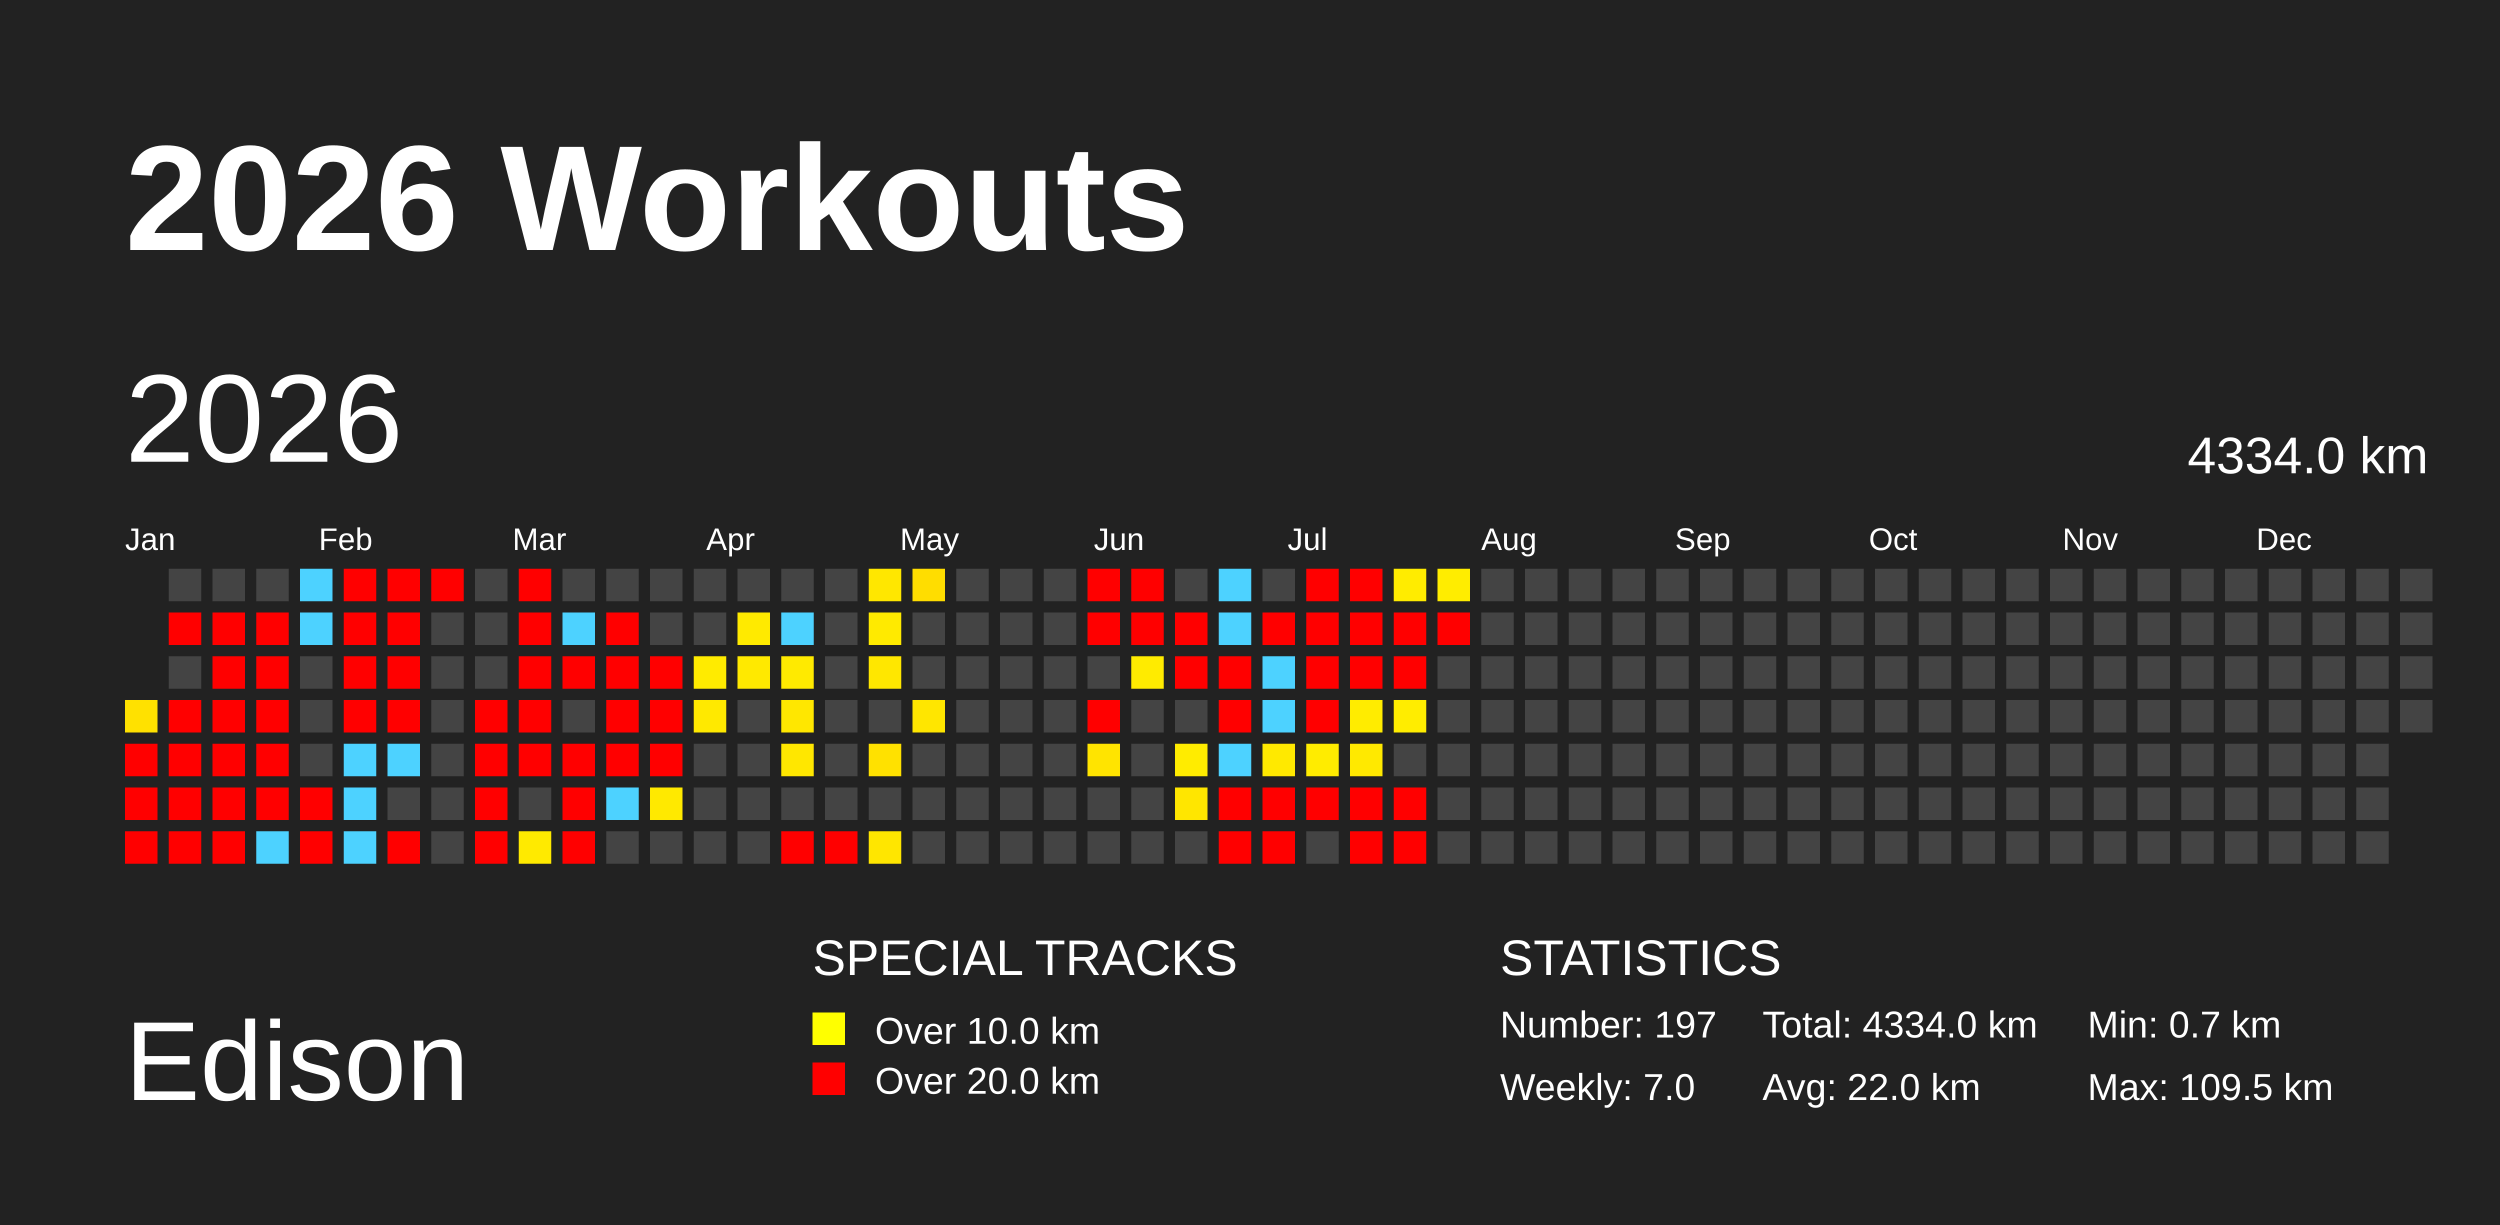
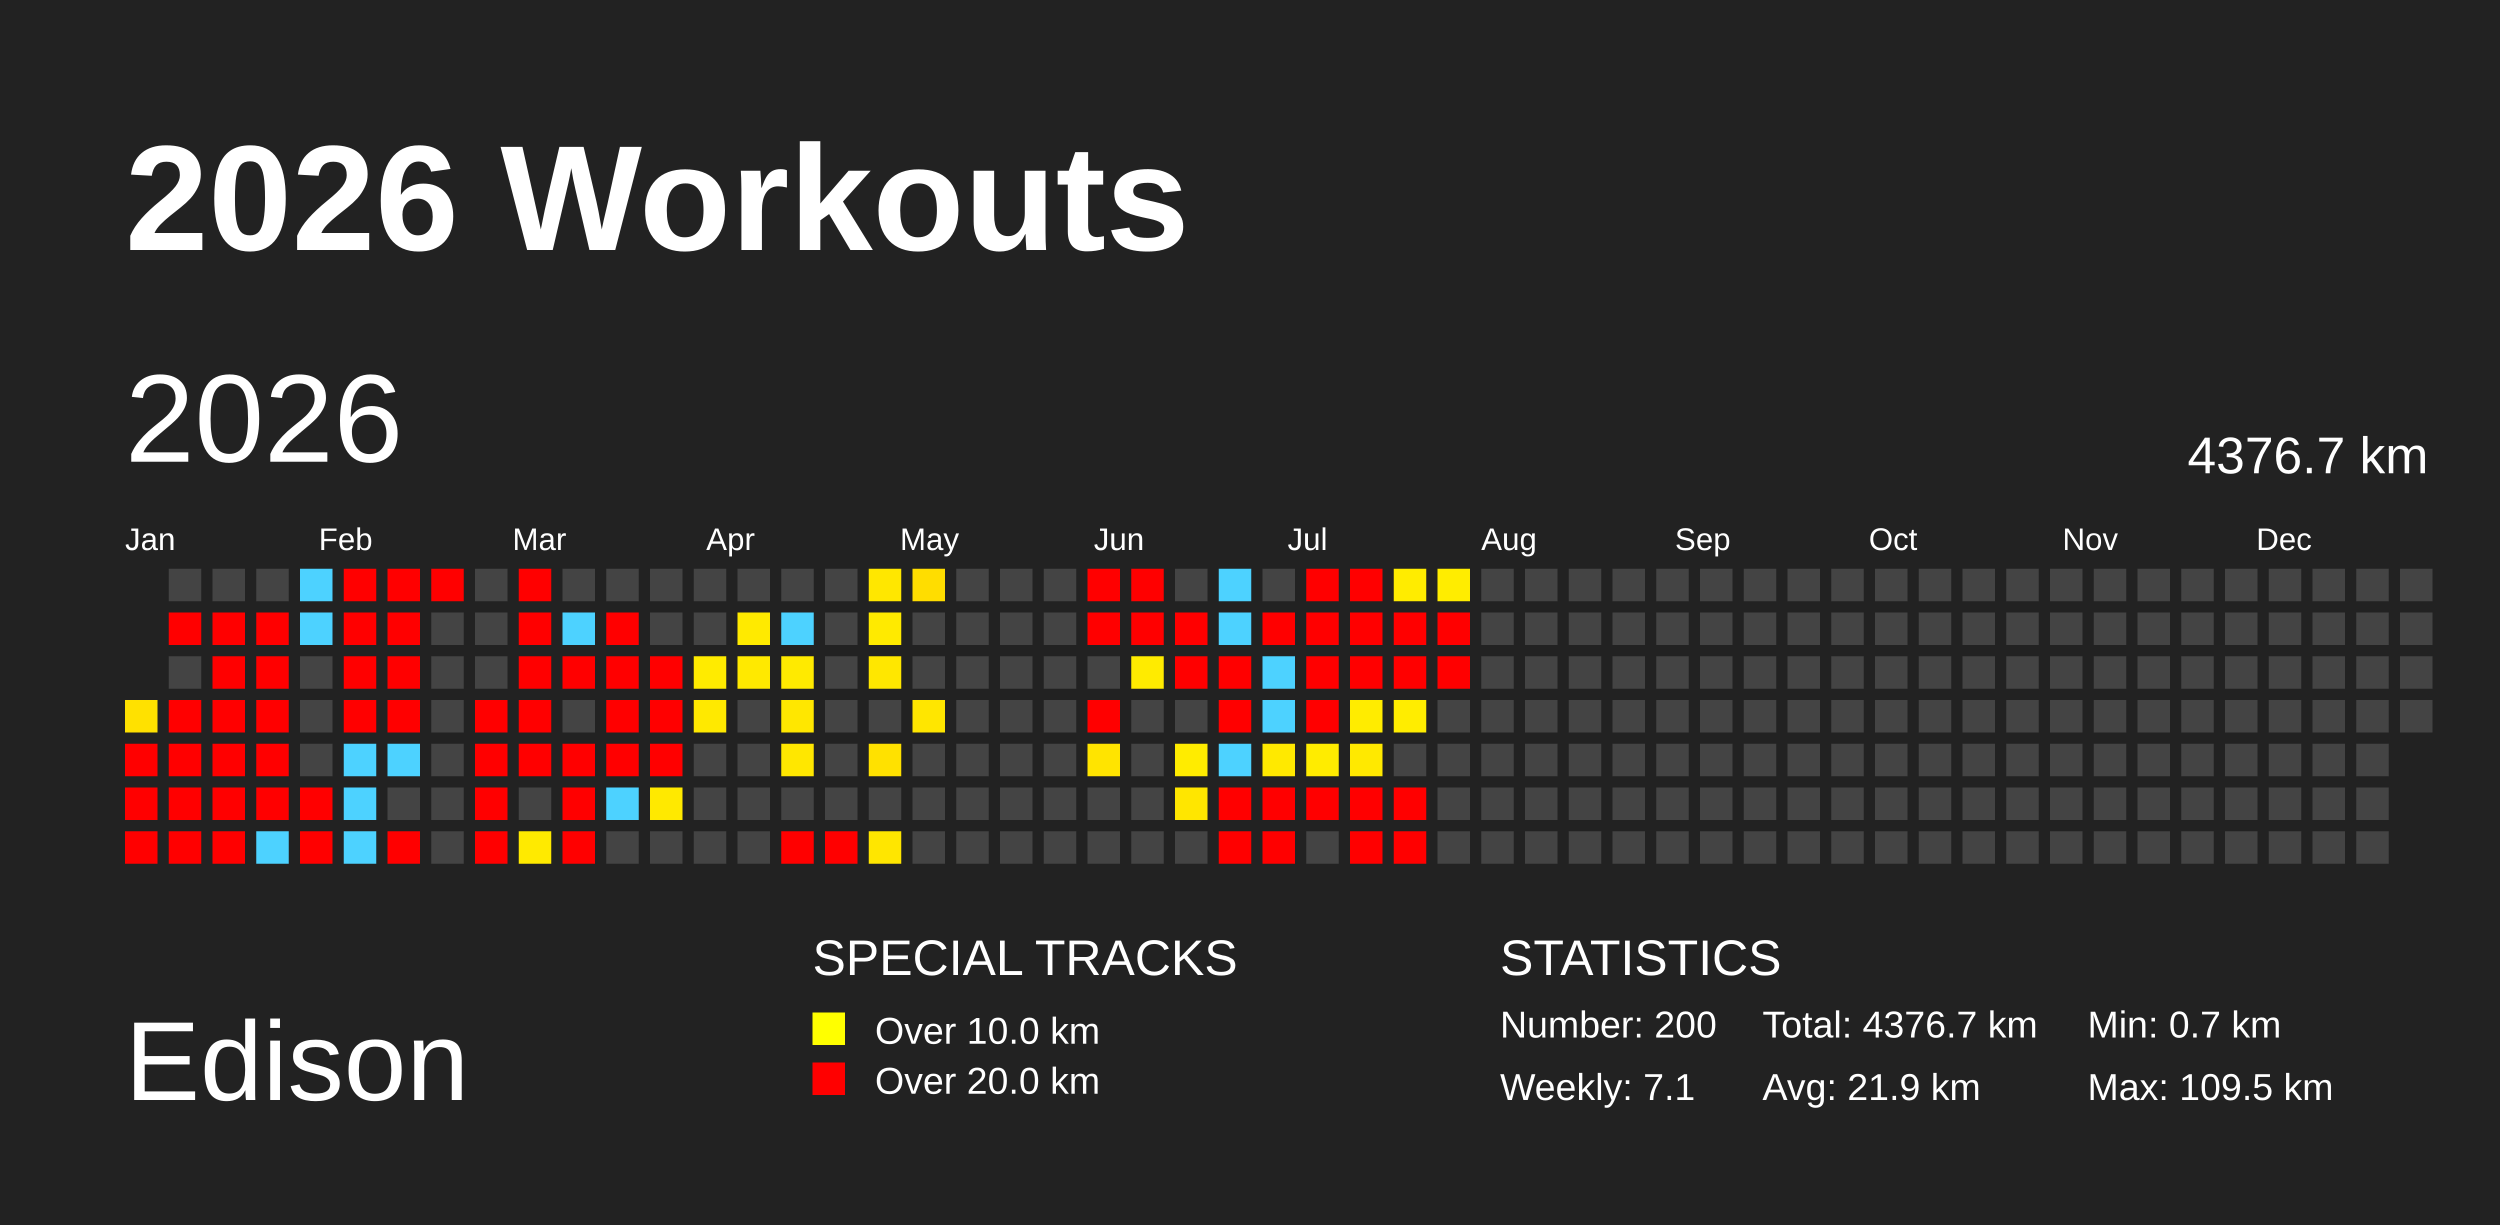
<svg xmlns="http://www.w3.org/2000/svg" baseProfile="full" height="98mm" version="1.1" viewBox="0,0,200,98" width="200mm">
  <defs />
  <rect fill="#222222" height="98" width="200" x="0" y="0" />
  <text fill="#FFFFFF" style="font-size:12px; font-family:Arial; font-weight:bold;" x="10" y="20">2026 Workouts</text>
  <text fill="#FFFFFF" style="font-size:9px; font-family:Arial" x="10" y="88">Edison</text>
  <text fill="#FFFFFF" style="font-size:4px; font-family:Arial" x="65" y="78">SPECIAL TRACKS</text>
  <rect fill="yellow" height="2.6" width="2.6" x="65" y="81" />
  <text fill="#FFFFFF" style="font-size:3px; font-family:Arial" x="70" y="83.5">Over 10.0 km</text>
  <rect fill="red" height="2.6" width="2.6" x="65" y="85" />
  <text fill="#FFFFFF" style="font-size:3px; font-family:Arial" x="70" y="87.5">Over 20.0 km</text>
  <text fill="#FFFFFF" style="font-size:4px; font-family:Arial" x="120" y="78">STATISTICS</text>
-   <text fill="#FFFFFF" style="font-size:3px; font-family:Arial" x="120" y="83">Number: 197</text>
-   <text fill="#FFFFFF" style="font-size:3px; font-family:Arial" x="120" y="88">Weekly: 7.0</text>
-   <text fill="#FFFFFF" style="font-size:3px; font-family:Arial" x="141" y="83">Total: 4334.0 km</text>
-   <text fill="#FFFFFF" style="font-size:3px; font-family:Arial" x="141" y="88">Avg: 22.0 km</text>
+   <text fill="#FFFFFF" style="font-size:3px; font-family:Arial" x="120" y="83">Number: 200</text>
+   <text fill="#FFFFFF" style="font-size:3px; font-family:Arial" x="120" y="88">Weekly: 7.1</text>
+   <text fill="#FFFFFF" style="font-size:3px; font-family:Arial" x="141" y="83">Total: 4376.7 km</text>
+   <text fill="#FFFFFF" style="font-size:3px; font-family:Arial" x="141" y="88">Avg: 21.9 km</text>
  <text fill="#FFFFFF" style="font-size:3px; font-family:Arial" x="167" y="83">Min: 0.7 km</text>
  <text fill="#FFFFFF" style="font-size:3px; font-family:Arial" x="167" y="88">Max: 109.5 km</text>
  <text dominant-baseline="hanging" fill="#FFFFFF" style="font-size:10.0px; font-family:Arial;" x="10" y="30">2026</text>
-   <text dominant-baseline="hanging" fill="#FFFFFF" style="font-size:4.125px; font-family:Arial;" x="175" y="35">4334.0 km</text>
+   <text dominant-baseline="hanging" fill="#FFFFFF" style="font-size:4.125px; font-family:Arial;" x="175" y="35">4376.7 km</text>
  <text fill="#FFFFFF" style="font-size:2.5px; font-family:Arial" x="10.0" y="44">Jan</text>
  <text fill="#FFFFFF" style="font-size:2.5px; font-family:Arial" x="25.5" y="44">Feb</text>
  <text fill="#FFFFFF" style="font-size:2.5px; font-family:Arial" x="41.0" y="44">Mar</text>
  <text fill="#FFFFFF" style="font-size:2.5px; font-family:Arial" x="56.5" y="44">Apr</text>
  <text fill="#FFFFFF" style="font-size:2.5px; font-family:Arial" x="72.0" y="44">May</text>
  <text fill="#FFFFFF" style="font-size:2.5px; font-family:Arial" x="87.5" y="44">Jun</text>
  <text fill="#FFFFFF" style="font-size:2.5px; font-family:Arial" x="103.0" y="44">Jul</text>
  <text fill="#FFFFFF" style="font-size:2.5px; font-family:Arial" x="118.5" y="44">Aug</text>
  <text fill="#FFFFFF" style="font-size:2.5px; font-family:Arial" x="134.0" y="44">Sep</text>
  <text fill="#FFFFFF" style="font-size:2.5px; font-family:Arial" x="149.5" y="44">Oct</text>
  <text fill="#FFFFFF" style="font-size:2.5px; font-family:Arial" x="165.0" y="44">Nov</text>
  <text fill="#FFFFFF" style="font-size:2.5px; font-family:Arial" x="180.5" y="44">Dec</text>
  <rect fill="#ffe100" height="2.6" width="2.6" x="10.0" y="56.0" />
  <rect fill="red" height="2.6" width="2.6" x="10.0" y="59.5" />
  <rect fill="red" height="2.6" width="2.6" x="10.0" y="63.0" />
  <rect fill="red" height="2.6" width="2.6" x="10.0" y="66.5" />
  <rect fill="#444444" height="2.6" width="2.6" x="13.5" y="45.5" />
  <rect fill="red" height="2.6" width="2.6" x="13.5" y="49.0" />
  <rect fill="#444444" height="2.6" width="2.6" x="13.5" y="52.5" />
  <rect fill="red" height="2.6" width="2.6" x="13.5" y="56.0" />
  <rect fill="red" height="2.6" width="2.6" x="13.5" y="59.5" />
  <rect fill="red" height="2.6" width="2.6" x="13.5" y="63.0" />
  <rect fill="red" height="2.6" width="2.6" x="13.5" y="66.5" />
  <rect fill="#444444" height="2.6" width="2.6" x="17.0" y="45.5" />
  <rect fill="red" height="2.6" width="2.6" x="17.0" y="49.0" />
  <rect fill="red" height="2.6" width="2.6" x="17.0" y="52.5" />
  <rect fill="red" height="2.6" width="2.6" x="17.0" y="56.0" />
  <rect fill="red" height="2.6" width="2.6" x="17.0" y="59.5" />
  <rect fill="red" height="2.6" width="2.6" x="17.0" y="63.0" />
  <rect fill="red" height="2.6" width="2.6" x="17.0" y="66.5" />
  <rect fill="#444444" height="2.6" width="2.6" x="20.5" y="45.5" />
  <rect fill="red" height="2.6" width="2.6" x="20.5" y="49.0" />
  <rect fill="red" height="2.6" width="2.6" x="20.5" y="52.5" />
  <rect fill="red" height="2.6" width="2.6" x="20.5" y="56.0" />
  <rect fill="red" height="2.6" width="2.6" x="20.5" y="59.5" />
  <rect fill="red" height="2.6" width="2.6" x="20.5" y="63.0" />
  <rect fill="#4dd2ff" height="2.6" width="2.6" x="20.5" y="66.5" />
  <rect fill="#4dd2ff" height="2.6" width="2.6" x="24.0" y="45.5" />
  <rect fill="#4dd2ff" height="2.6" width="2.6" x="24.0" y="49.0" />
  <rect fill="#444444" height="2.6" width="2.6" x="24.0" y="52.5" />
  <rect fill="#444444" height="2.6" width="2.6" x="24.0" y="56.0" />
  <rect fill="#444444" height="2.6" width="2.6" x="24.0" y="59.5" />
  <rect fill="red" height="2.6" width="2.6" x="24.0" y="63.0" />
  <rect fill="red" height="2.6" width="2.6" x="24.0" y="66.5" />
  <rect fill="red" height="2.6" width="2.6" x="27.5" y="45.5" />
  <rect fill="red" height="2.6" width="2.6" x="27.5" y="49.0" />
  <rect fill="red" height="2.6" width="2.6" x="27.5" y="52.5" />
  <rect fill="red" height="2.6" width="2.6" x="27.5" y="56.0" />
  <rect fill="#4dd2ff" height="2.6" width="2.6" x="27.5" y="59.5" />
  <rect fill="#4dd2ff" height="2.6" width="2.6" x="27.5" y="63.0" />
  <rect fill="#4dd2ff" height="2.6" width="2.6" x="27.5" y="66.5" />
  <rect fill="red" height="2.6" width="2.6" x="31.0" y="45.5" />
  <rect fill="red" height="2.6" width="2.6" x="31.0" y="49.0" />
  <rect fill="red" height="2.6" width="2.6" x="31.0" y="52.5" />
  <rect fill="red" height="2.6" width="2.6" x="31.0" y="56.0" />
  <rect fill="#4dd2ff" height="2.6" width="2.6" x="31.0" y="59.5" />
  <rect fill="#444444" height="2.6" width="2.6" x="31.0" y="63.0" />
  <rect fill="red" height="2.6" width="2.6" x="31.0" y="66.5" />
  <rect fill="red" height="2.6" width="2.6" x="34.5" y="45.5" />
  <rect fill="#444444" height="2.6" width="2.6" x="34.5" y="49.0" />
  <rect fill="#444444" height="2.6" width="2.6" x="34.5" y="52.5" />
  <rect fill="#444444" height="2.6" width="2.6" x="34.5" y="56.0" />
  <rect fill="#444444" height="2.6" width="2.6" x="34.5" y="59.5" />
  <rect fill="#444444" height="2.6" width="2.6" x="34.5" y="63.0" />
  <rect fill="#444444" height="2.6" width="2.6" x="34.5" y="66.5" />
  <rect fill="#444444" height="2.6" width="2.6" x="38.0" y="45.5" />
  <rect fill="#444444" height="2.6" width="2.6" x="38.0" y="49.0" />
  <rect fill="#444444" height="2.6" width="2.6" x="38.0" y="52.5" />
  <rect fill="red" height="2.6" width="2.6" x="38.0" y="56.0" />
  <rect fill="red" height="2.6" width="2.6" x="38.0" y="59.5" />
  <rect fill="red" height="2.6" width="2.6" x="38.0" y="63.0" />
  <rect fill="red" height="2.6" width="2.6" x="38.0" y="66.5" />
  <rect fill="red" height="2.6" width="2.6" x="41.5" y="45.5" />
  <rect fill="red" height="2.6" width="2.6" x="41.5" y="49.0" />
  <rect fill="red" height="2.6" width="2.6" x="41.5" y="52.5" />
  <rect fill="red" height="2.6" width="2.6" x="41.5" y="56.0" />
  <rect fill="red" height="2.6" width="2.6" x="41.5" y="59.5" />
  <rect fill="#444444" height="2.6" width="2.6" x="41.5" y="63.0" />
  <rect fill="#ffea00" height="2.6" width="2.6" x="41.5" y="66.5" />
  <rect fill="#444444" height="2.6" width="2.6" x="45.0" y="45.5" />
  <rect fill="#4dd2ff" height="2.6" width="2.6" x="45.0" y="49.0" />
  <rect fill="red" height="2.6" width="2.6" x="45.0" y="52.5" />
  <rect fill="#444444" height="2.6" width="2.6" x="45.0" y="56.0" />
  <rect fill="red" height="2.6" width="2.6" x="45.0" y="59.5" />
  <rect fill="red" height="2.6" width="2.6" x="45.0" y="63.0" />
  <rect fill="red" height="2.6" width="2.6" x="45.0" y="66.5" />
  <rect fill="#444444" height="2.6" width="2.6" x="48.5" y="45.5" />
  <rect fill="red" height="2.6" width="2.6" x="48.5" y="49.0" />
  <rect fill="red" height="2.6" width="2.6" x="48.5" y="52.5" />
  <rect fill="red" height="2.6" width="2.6" x="48.5" y="56.0" />
  <rect fill="red" height="2.6" width="2.6" x="48.5" y="59.5" />
  <rect fill="#4dd2ff" height="2.6" width="2.6" x="48.5" y="63.0" />
  <rect fill="#444444" height="2.6" width="2.6" x="48.5" y="66.5" />
  <rect fill="#444444" height="2.6" width="2.6" x="52.0" y="45.5" />
  <rect fill="#444444" height="2.6" width="2.6" x="52.0" y="49.0" />
  <rect fill="red" height="2.6" width="2.6" x="52.0" y="52.5" />
  <rect fill="red" height="2.6" width="2.6" x="52.0" y="56.0" />
  <rect fill="red" height="2.6" width="2.6" x="52.0" y="59.5" />
  <rect fill="#ffe900" height="2.6" width="2.6" x="52.0" y="63.0" />
  <rect fill="#444444" height="2.6" width="2.6" x="52.0" y="66.5" />
  <rect fill="#444444" height="2.6" width="2.6" x="55.5" y="45.5" />
  <rect fill="#444444" height="2.6" width="2.6" x="55.5" y="49.0" />
  <rect fill="#ffeb00" height="2.6" width="2.6" x="55.5" y="52.5" />
  <rect fill="#ffe900" height="2.6" width="2.6" x="55.5" y="56.0" />
  <rect fill="#444444" height="2.6" width="2.6" x="55.5" y="59.5" />
  <rect fill="#444444" height="2.6" width="2.6" x="55.5" y="63.0" />
  <rect fill="#444444" height="2.6" width="2.6" x="55.5" y="66.5" />
  <rect fill="#444444" height="2.6" width="2.6" x="59.0" y="45.5" />
  <rect fill="#ffea00" height="2.6" width="2.6" x="59.0" y="49.0" />
  <rect fill="#ffe900" height="2.6" width="2.6" x="59.0" y="52.5" />
  <rect fill="#444444" height="2.6" width="2.6" x="59.0" y="56.0" />
  <rect fill="#444444" height="2.6" width="2.6" x="59.0" y="59.5" />
  <rect fill="#444444" height="2.6" width="2.6" x="59.0" y="63.0" />
  <rect fill="#444444" height="2.6" width="2.6" x="59.0" y="66.5" />
  <rect fill="#444444" height="2.6" width="2.6" x="62.5" y="45.5" />
  <rect fill="#4dd2ff" height="2.6" width="2.6" x="62.5" y="49.0" />
  <rect fill="#ffea00" height="2.6" width="2.6" x="62.5" y="52.5" />
  <rect fill="#ffe700" height="2.6" width="2.6" x="62.5" y="56.0" />
  <rect fill="#ffe700" height="2.6" width="2.6" x="62.5" y="59.5" />
  <rect fill="#444444" height="2.6" width="2.6" x="62.5" y="63.0" />
  <rect fill="red" height="2.6" width="2.6" x="62.5" y="66.5" />
  <rect fill="#444444" height="2.6" width="2.6" x="66.0" y="45.5" />
  <rect fill="#444444" height="2.6" width="2.6" x="66.0" y="49.0" />
  <rect fill="#444444" height="2.6" width="2.6" x="66.0" y="52.5" />
  <rect fill="#444444" height="2.6" width="2.6" x="66.0" y="56.0" />
  <rect fill="#444444" height="2.6" width="2.6" x="66.0" y="59.5" />
  <rect fill="#444444" height="2.6" width="2.6" x="66.0" y="63.0" />
  <rect fill="red" height="2.6" width="2.6" x="66.0" y="66.5" />
  <rect fill="#ffe700" height="2.6" width="2.6" x="69.5" y="45.5" />
  <rect fill="#ffea00" height="2.6" width="2.6" x="69.5" y="49.0" />
  <rect fill="#ffe700" height="2.6" width="2.6" x="69.5" y="52.5" />
  <rect fill="#444444" height="2.6" width="2.6" x="69.5" y="56.0" />
  <rect fill="#ffe100" height="2.6" width="2.6" x="69.5" y="59.5" />
  <rect fill="#444444" height="2.6" width="2.6" x="69.5" y="63.0" />
  <rect fill="#ffe600" height="2.6" width="2.6" x="69.5" y="66.5" />
  <rect fill="#ffdd00" height="2.6" width="2.6" x="73.0" y="45.5" />
  <rect fill="#444444" height="2.6" width="2.6" x="73.0" y="49.0" />
  <rect fill="#444444" height="2.6" width="2.6" x="73.0" y="52.5" />
  <rect fill="#ffe600" height="2.6" width="2.6" x="73.0" y="56.0" />
  <rect fill="#444444" height="2.6" width="2.6" x="73.0" y="59.5" />
  <rect fill="#444444" height="2.6" width="2.6" x="73.0" y="63.0" />
  <rect fill="#444444" height="2.6" width="2.6" x="73.0" y="66.5" />
  <rect fill="#444444" height="2.6" width="2.6" x="76.5" y="45.5" />
  <rect fill="#444444" height="2.6" width="2.6" x="76.5" y="49.0" />
  <rect fill="#444444" height="2.6" width="2.6" x="76.5" y="52.5" />
  <rect fill="#444444" height="2.6" width="2.6" x="76.5" y="56.0" />
  <rect fill="#444444" height="2.6" width="2.6" x="76.5" y="59.5" />
  <rect fill="#444444" height="2.6" width="2.6" x="76.5" y="63.0" />
  <rect fill="#444444" height="2.6" width="2.6" x="76.5" y="66.5" />
  <rect fill="#444444" height="2.6" width="2.6" x="80.0" y="45.5" />
  <rect fill="#444444" height="2.6" width="2.6" x="80.0" y="49.0" />
  <rect fill="#444444" height="2.6" width="2.6" x="80.0" y="52.5" />
  <rect fill="#444444" height="2.6" width="2.6" x="80.0" y="56.0" />
  <rect fill="#444444" height="2.6" width="2.6" x="80.0" y="59.5" />
  <rect fill="#444444" height="2.6" width="2.6" x="80.0" y="63.0" />
  <rect fill="#444444" height="2.6" width="2.6" x="80.0" y="66.5" />
  <rect fill="#444444" height="2.6" width="2.6" x="83.5" y="45.5" />
  <rect fill="#444444" height="2.6" width="2.6" x="83.5" y="49.0" />
  <rect fill="#444444" height="2.6" width="2.6" x="83.5" y="52.5" />
  <rect fill="#444444" height="2.6" width="2.6" x="83.5" y="56.0" />
  <rect fill="#444444" height="2.6" width="2.6" x="83.5" y="59.5" />
  <rect fill="#444444" height="2.6" width="2.6" x="83.5" y="63.0" />
  <rect fill="#444444" height="2.6" width="2.6" x="83.5" y="66.5" />
  <rect fill="red" height="2.6" width="2.6" x="87.0" y="45.5" />
  <rect fill="red" height="2.6" width="2.6" x="87.0" y="49.0" />
  <rect fill="#444444" height="2.6" width="2.6" x="87.0" y="52.5" />
  <rect fill="red" height="2.6" width="2.6" x="87.0" y="56.0" />
  <rect fill="#ffe400" height="2.6" width="2.6" x="87.0" y="59.5" />
  <rect fill="#444444" height="2.6" width="2.6" x="87.0" y="63.0" />
  <rect fill="#444444" height="2.6" width="2.6" x="87.0" y="66.5" />
  <rect fill="red" height="2.6" width="2.6" x="90.5" y="45.5" />
  <rect fill="red" height="2.6" width="2.6" x="90.5" y="49.0" />
  <rect fill="#ffeb00" height="2.6" width="2.6" x="90.5" y="52.5" />
  <rect fill="#444444" height="2.6" width="2.6" x="90.5" y="56.0" />
  <rect fill="#444444" height="2.6" width="2.6" x="90.5" y="59.5" />
  <rect fill="#444444" height="2.6" width="2.6" x="90.5" y="63.0" />
  <rect fill="#444444" height="2.6" width="2.6" x="90.5" y="66.5" />
  <rect fill="#444444" height="2.6" width="2.6" x="94.0" y="45.5" />
  <rect fill="red" height="2.6" width="2.6" x="94.0" y="49.0" />
  <rect fill="red" height="2.6" width="2.6" x="94.0" y="52.5" />
  <rect fill="#444444" height="2.6" width="2.6" x="94.0" y="56.0" />
  <rect fill="#ffec00" height="2.6" width="2.6" x="94.0" y="59.5" />
  <rect fill="#ffe600" height="2.6" width="2.6" x="94.0" y="63.0" />
  <rect fill="#444444" height="2.6" width="2.6" x="94.0" y="66.5" />
  <rect fill="#4dd2ff" height="2.6" width="2.6" x="97.5" y="45.5" />
  <rect fill="#4dd2ff" height="2.6" width="2.6" x="97.5" y="49.0" />
  <rect fill="red" height="2.6" width="2.6" x="97.5" y="52.5" />
  <rect fill="red" height="2.6" width="2.6" x="97.5" y="56.0" />
  <rect fill="#4dd2ff" height="2.6" width="2.6" x="97.5" y="59.5" />
  <rect fill="red" height="2.6" width="2.6" x="97.5" y="63.0" />
  <rect fill="red" height="2.6" width="2.6" x="97.5" y="66.5" />
  <rect fill="#444444" height="2.6" width="2.6" x="101.0" y="45.5" />
  <rect fill="red" height="2.6" width="2.6" x="101.0" y="49.0" />
  <rect fill="#4dd2ff" height="2.6" width="2.6" x="101.0" y="52.5" />
  <rect fill="#4dd2ff" height="2.6" width="2.6" x="101.0" y="56.0" />
  <rect fill="#ffe900" height="2.6" width="2.6" x="101.0" y="59.5" />
  <rect fill="red" height="2.6" width="2.6" x="101.0" y="63.0" />
  <rect fill="red" height="2.6" width="2.6" x="101.0" y="66.5" />
  <rect fill="red" height="2.6" width="2.6" x="104.5" y="45.5" />
  <rect fill="red" height="2.6" width="2.6" x="104.5" y="49.0" />
  <rect fill="red" height="2.6" width="2.6" x="104.5" y="52.5" />
  <rect fill="red" height="2.6" width="2.6" x="104.5" y="56.0" />
  <rect fill="#ffec00" height="2.6" width="2.6" x="104.5" y="59.5" />
  <rect fill="red" height="2.6" width="2.6" x="104.5" y="63.0" />
  <rect fill="#444444" height="2.6" width="2.6" x="104.5" y="66.5" />
  <rect fill="red" height="2.6" width="2.6" x="108.0" y="45.5" />
  <rect fill="red" height="2.6" width="2.6" x="108.0" y="49.0" />
  <rect fill="red" height="2.6" width="2.6" x="108.0" y="52.5" />
  <rect fill="#ffec00" height="2.6" width="2.6" x="108.0" y="56.0" />
  <rect fill="#ffe900" height="2.6" width="2.6" x="108.0" y="59.5" />
  <rect fill="red" height="2.6" width="2.6" x="108.0" y="63.0" />
  <rect fill="red" height="2.6" width="2.6" x="108.0" y="66.5" />
  <rect fill="#ffec00" height="2.6" width="2.6" x="111.5" y="45.5" />
  <rect fill="red" height="2.6" width="2.6" x="111.5" y="49.0" />
  <rect fill="red" height="2.6" width="2.6" x="111.5" y="52.5" />
  <rect fill="#ffed00" height="2.6" width="2.6" x="111.5" y="56.0" />
  <rect fill="#444444" height="2.6" width="2.6" x="111.5" y="59.5" />
  <rect fill="red" height="2.6" width="2.6" x="111.5" y="63.0" />
  <rect fill="red" height="2.6" width="2.6" x="111.5" y="66.5" />
  <rect fill="#ffed00" height="2.6" width="2.6" x="115.0" y="45.5" />
  <rect fill="red" height="2.6" width="2.6" x="115.0" y="49.0" />
-   <rect fill="#444444" height="2.6" width="2.6" x="115.0" y="52.5" />
+   <rect fill="red" height="2.6" width="2.6" x="115.0" y="52.5" />
  <rect fill="#444444" height="2.6" width="2.6" x="115.0" y="56.0" />
  <rect fill="#444444" height="2.6" width="2.6" x="115.0" y="59.5" />
  <rect fill="#444444" height="2.6" width="2.6" x="115.0" y="63.0" />
  <rect fill="#444444" height="2.6" width="2.6" x="115.0" y="66.5" />
  <rect fill="#444444" height="2.6" width="2.6" x="118.5" y="45.5" />
  <rect fill="#444444" height="2.6" width="2.6" x="118.5" y="49.0" />
  <rect fill="#444444" height="2.6" width="2.6" x="118.5" y="52.5" />
  <rect fill="#444444" height="2.6" width="2.6" x="118.5" y="56.0" />
  <rect fill="#444444" height="2.6" width="2.6" x="118.5" y="59.5" />
  <rect fill="#444444" height="2.6" width="2.6" x="118.5" y="63.0" />
  <rect fill="#444444" height="2.6" width="2.6" x="118.5" y="66.5" />
  <rect fill="#444444" height="2.6" width="2.6" x="122.0" y="45.5" />
  <rect fill="#444444" height="2.6" width="2.6" x="122.0" y="49.0" />
  <rect fill="#444444" height="2.6" width="2.6" x="122.0" y="52.5" />
  <rect fill="#444444" height="2.6" width="2.6" x="122.0" y="56.0" />
  <rect fill="#444444" height="2.6" width="2.6" x="122.0" y="59.5" />
  <rect fill="#444444" height="2.6" width="2.6" x="122.0" y="63.0" />
  <rect fill="#444444" height="2.6" width="2.6" x="122.0" y="66.5" />
  <rect fill="#444444" height="2.6" width="2.6" x="125.5" y="45.5" />
  <rect fill="#444444" height="2.6" width="2.6" x="125.5" y="49.0" />
  <rect fill="#444444" height="2.6" width="2.6" x="125.5" y="52.5" />
  <rect fill="#444444" height="2.6" width="2.6" x="125.5" y="56.0" />
  <rect fill="#444444" height="2.6" width="2.6" x="125.5" y="59.5" />
  <rect fill="#444444" height="2.6" width="2.6" x="125.5" y="63.0" />
  <rect fill="#444444" height="2.6" width="2.6" x="125.5" y="66.5" />
  <rect fill="#444444" height="2.6" width="2.6" x="129.0" y="45.5" />
  <rect fill="#444444" height="2.6" width="2.6" x="129.0" y="49.0" />
  <rect fill="#444444" height="2.6" width="2.6" x="129.0" y="52.5" />
  <rect fill="#444444" height="2.6" width="2.6" x="129.0" y="56.0" />
  <rect fill="#444444" height="2.6" width="2.6" x="129.0" y="59.5" />
  <rect fill="#444444" height="2.6" width="2.6" x="129.0" y="63.0" />
  <rect fill="#444444" height="2.6" width="2.6" x="129.0" y="66.5" />
  <rect fill="#444444" height="2.6" width="2.6" x="132.5" y="45.5" />
  <rect fill="#444444" height="2.6" width="2.6" x="132.5" y="49.0" />
  <rect fill="#444444" height="2.6" width="2.6" x="132.5" y="52.5" />
  <rect fill="#444444" height="2.6" width="2.6" x="132.5" y="56.0" />
  <rect fill="#444444" height="2.6" width="2.6" x="132.5" y="59.5" />
  <rect fill="#444444" height="2.6" width="2.6" x="132.5" y="63.0" />
  <rect fill="#444444" height="2.6" width="2.6" x="132.5" y="66.5" />
  <rect fill="#444444" height="2.6" width="2.6" x="136.0" y="45.5" />
  <rect fill="#444444" height="2.6" width="2.6" x="136.0" y="49.0" />
  <rect fill="#444444" height="2.6" width="2.6" x="136.0" y="52.5" />
  <rect fill="#444444" height="2.6" width="2.6" x="136.0" y="56.0" />
  <rect fill="#444444" height="2.6" width="2.6" x="136.0" y="59.5" />
  <rect fill="#444444" height="2.6" width="2.6" x="136.0" y="63.0" />
  <rect fill="#444444" height="2.6" width="2.6" x="136.0" y="66.5" />
  <rect fill="#444444" height="2.6" width="2.6" x="139.5" y="45.5" />
  <rect fill="#444444" height="2.6" width="2.6" x="139.5" y="49.0" />
  <rect fill="#444444" height="2.6" width="2.6" x="139.5" y="52.5" />
  <rect fill="#444444" height="2.6" width="2.6" x="139.5" y="56.0" />
  <rect fill="#444444" height="2.6" width="2.6" x="139.5" y="59.5" />
  <rect fill="#444444" height="2.6" width="2.6" x="139.5" y="63.0" />
  <rect fill="#444444" height="2.6" width="2.6" x="139.5" y="66.5" />
  <rect fill="#444444" height="2.6" width="2.6" x="143.0" y="45.5" />
  <rect fill="#444444" height="2.6" width="2.6" x="143.0" y="49.0" />
  <rect fill="#444444" height="2.6" width="2.6" x="143.0" y="52.5" />
  <rect fill="#444444" height="2.6" width="2.6" x="143.0" y="56.0" />
  <rect fill="#444444" height="2.6" width="2.6" x="143.0" y="59.5" />
  <rect fill="#444444" height="2.6" width="2.6" x="143.0" y="63.0" />
  <rect fill="#444444" height="2.6" width="2.6" x="143.0" y="66.5" />
  <rect fill="#444444" height="2.6" width="2.6" x="146.5" y="45.5" />
  <rect fill="#444444" height="2.6" width="2.6" x="146.5" y="49.0" />
  <rect fill="#444444" height="2.6" width="2.6" x="146.5" y="52.5" />
  <rect fill="#444444" height="2.6" width="2.6" x="146.5" y="56.0" />
  <rect fill="#444444" height="2.6" width="2.6" x="146.5" y="59.5" />
  <rect fill="#444444" height="2.6" width="2.6" x="146.5" y="63.0" />
  <rect fill="#444444" height="2.6" width="2.6" x="146.5" y="66.5" />
  <rect fill="#444444" height="2.6" width="2.6" x="150.0" y="45.5" />
  <rect fill="#444444" height="2.6" width="2.6" x="150.0" y="49.0" />
  <rect fill="#444444" height="2.6" width="2.6" x="150.0" y="52.5" />
  <rect fill="#444444" height="2.6" width="2.6" x="150.0" y="56.0" />
  <rect fill="#444444" height="2.6" width="2.6" x="150.0" y="59.5" />
  <rect fill="#444444" height="2.6" width="2.6" x="150.0" y="63.0" />
  <rect fill="#444444" height="2.6" width="2.6" x="150.0" y="66.5" />
  <rect fill="#444444" height="2.6" width="2.6" x="153.5" y="45.5" />
  <rect fill="#444444" height="2.6" width="2.6" x="153.5" y="49.0" />
  <rect fill="#444444" height="2.6" width="2.6" x="153.5" y="52.5" />
  <rect fill="#444444" height="2.6" width="2.6" x="153.5" y="56.0" />
  <rect fill="#444444" height="2.6" width="2.6" x="153.5" y="59.5" />
  <rect fill="#444444" height="2.6" width="2.6" x="153.5" y="63.0" />
  <rect fill="#444444" height="2.6" width="2.6" x="153.5" y="66.5" />
  <rect fill="#444444" height="2.6" width="2.6" x="157.0" y="45.5" />
  <rect fill="#444444" height="2.6" width="2.6" x="157.0" y="49.0" />
  <rect fill="#444444" height="2.6" width="2.6" x="157.0" y="52.5" />
  <rect fill="#444444" height="2.6" width="2.6" x="157.0" y="56.0" />
  <rect fill="#444444" height="2.6" width="2.6" x="157.0" y="59.5" />
  <rect fill="#444444" height="2.6" width="2.6" x="157.0" y="63.0" />
  <rect fill="#444444" height="2.6" width="2.6" x="157.0" y="66.5" />
  <rect fill="#444444" height="2.6" width="2.6" x="160.5" y="45.5" />
  <rect fill="#444444" height="2.6" width="2.6" x="160.5" y="49.0" />
  <rect fill="#444444" height="2.6" width="2.6" x="160.5" y="52.5" />
  <rect fill="#444444" height="2.6" width="2.6" x="160.5" y="56.0" />
  <rect fill="#444444" height="2.6" width="2.6" x="160.5" y="59.5" />
  <rect fill="#444444" height="2.6" width="2.6" x="160.5" y="63.0" />
  <rect fill="#444444" height="2.6" width="2.6" x="160.5" y="66.5" />
  <rect fill="#444444" height="2.6" width="2.6" x="164.0" y="45.5" />
  <rect fill="#444444" height="2.6" width="2.6" x="164.0" y="49.0" />
  <rect fill="#444444" height="2.6" width="2.6" x="164.0" y="52.5" />
  <rect fill="#444444" height="2.6" width="2.6" x="164.0" y="56.0" />
  <rect fill="#444444" height="2.6" width="2.6" x="164.0" y="59.5" />
  <rect fill="#444444" height="2.6" width="2.6" x="164.0" y="63.0" />
  <rect fill="#444444" height="2.6" width="2.6" x="164.0" y="66.5" />
  <rect fill="#444444" height="2.6" width="2.6" x="167.5" y="45.5" />
  <rect fill="#444444" height="2.6" width="2.6" x="167.5" y="49.0" />
  <rect fill="#444444" height="2.6" width="2.6" x="167.5" y="52.5" />
  <rect fill="#444444" height="2.6" width="2.6" x="167.5" y="56.0" />
  <rect fill="#444444" height="2.6" width="2.6" x="167.5" y="59.5" />
  <rect fill="#444444" height="2.6" width="2.6" x="167.5" y="63.0" />
  <rect fill="#444444" height="2.6" width="2.6" x="167.5" y="66.5" />
  <rect fill="#444444" height="2.6" width="2.6" x="171.0" y="45.5" />
  <rect fill="#444444" height="2.6" width="2.6" x="171.0" y="49.0" />
  <rect fill="#444444" height="2.6" width="2.6" x="171.0" y="52.5" />
  <rect fill="#444444" height="2.6" width="2.6" x="171.0" y="56.0" />
  <rect fill="#444444" height="2.6" width="2.6" x="171.0" y="59.5" />
  <rect fill="#444444" height="2.6" width="2.6" x="171.0" y="63.0" />
  <rect fill="#444444" height="2.6" width="2.6" x="171.0" y="66.5" />
  <rect fill="#444444" height="2.6" width="2.6" x="174.5" y="45.5" />
  <rect fill="#444444" height="2.6" width="2.6" x="174.5" y="49.0" />
  <rect fill="#444444" height="2.6" width="2.6" x="174.5" y="52.5" />
  <rect fill="#444444" height="2.6" width="2.6" x="174.5" y="56.0" />
  <rect fill="#444444" height="2.6" width="2.6" x="174.5" y="59.5" />
  <rect fill="#444444" height="2.6" width="2.6" x="174.5" y="63.0" />
  <rect fill="#444444" height="2.6" width="2.6" x="174.5" y="66.5" />
  <rect fill="#444444" height="2.6" width="2.6" x="178.0" y="45.5" />
  <rect fill="#444444" height="2.6" width="2.6" x="178.0" y="49.0" />
  <rect fill="#444444" height="2.6" width="2.6" x="178.0" y="52.5" />
  <rect fill="#444444" height="2.6" width="2.6" x="178.0" y="56.0" />
  <rect fill="#444444" height="2.6" width="2.6" x="178.0" y="59.5" />
  <rect fill="#444444" height="2.6" width="2.6" x="178.0" y="63.0" />
  <rect fill="#444444" height="2.6" width="2.6" x="178.0" y="66.5" />
  <rect fill="#444444" height="2.6" width="2.6" x="181.5" y="45.5" />
  <rect fill="#444444" height="2.6" width="2.6" x="181.5" y="49.0" />
  <rect fill="#444444" height="2.6" width="2.6" x="181.5" y="52.5" />
  <rect fill="#444444" height="2.6" width="2.6" x="181.5" y="56.0" />
  <rect fill="#444444" height="2.6" width="2.6" x="181.5" y="59.5" />
  <rect fill="#444444" height="2.6" width="2.6" x="181.5" y="63.0" />
  <rect fill="#444444" height="2.6" width="2.6" x="181.5" y="66.5" />
  <rect fill="#444444" height="2.6" width="2.6" x="185.0" y="45.5" />
  <rect fill="#444444" height="2.6" width="2.6" x="185.0" y="49.0" />
  <rect fill="#444444" height="2.6" width="2.6" x="185.0" y="52.5" />
  <rect fill="#444444" height="2.6" width="2.6" x="185.0" y="56.0" />
  <rect fill="#444444" height="2.6" width="2.6" x="185.0" y="59.5" />
  <rect fill="#444444" height="2.6" width="2.6" x="185.0" y="63.0" />
  <rect fill="#444444" height="2.6" width="2.6" x="185.0" y="66.5" />
  <rect fill="#444444" height="2.6" width="2.6" x="188.5" y="45.5" />
  <rect fill="#444444" height="2.6" width="2.6" x="188.5" y="49.0" />
  <rect fill="#444444" height="2.6" width="2.6" x="188.5" y="52.5" />
  <rect fill="#444444" height="2.6" width="2.6" x="188.5" y="56.0" />
  <rect fill="#444444" height="2.6" width="2.6" x="188.5" y="59.5" />
  <rect fill="#444444" height="2.6" width="2.6" x="188.5" y="63.0" />
  <rect fill="#444444" height="2.6" width="2.6" x="188.5" y="66.5" />
  <rect fill="#444444" height="2.6" width="2.6" x="192.0" y="45.5" />
  <rect fill="#444444" height="2.6" width="2.6" x="192.0" y="49.0" />
  <rect fill="#444444" height="2.6" width="2.6" x="192.0" y="52.5" />
  <rect fill="#444444" height="2.6" width="2.6" x="192.0" y="56.0" />
</svg>
